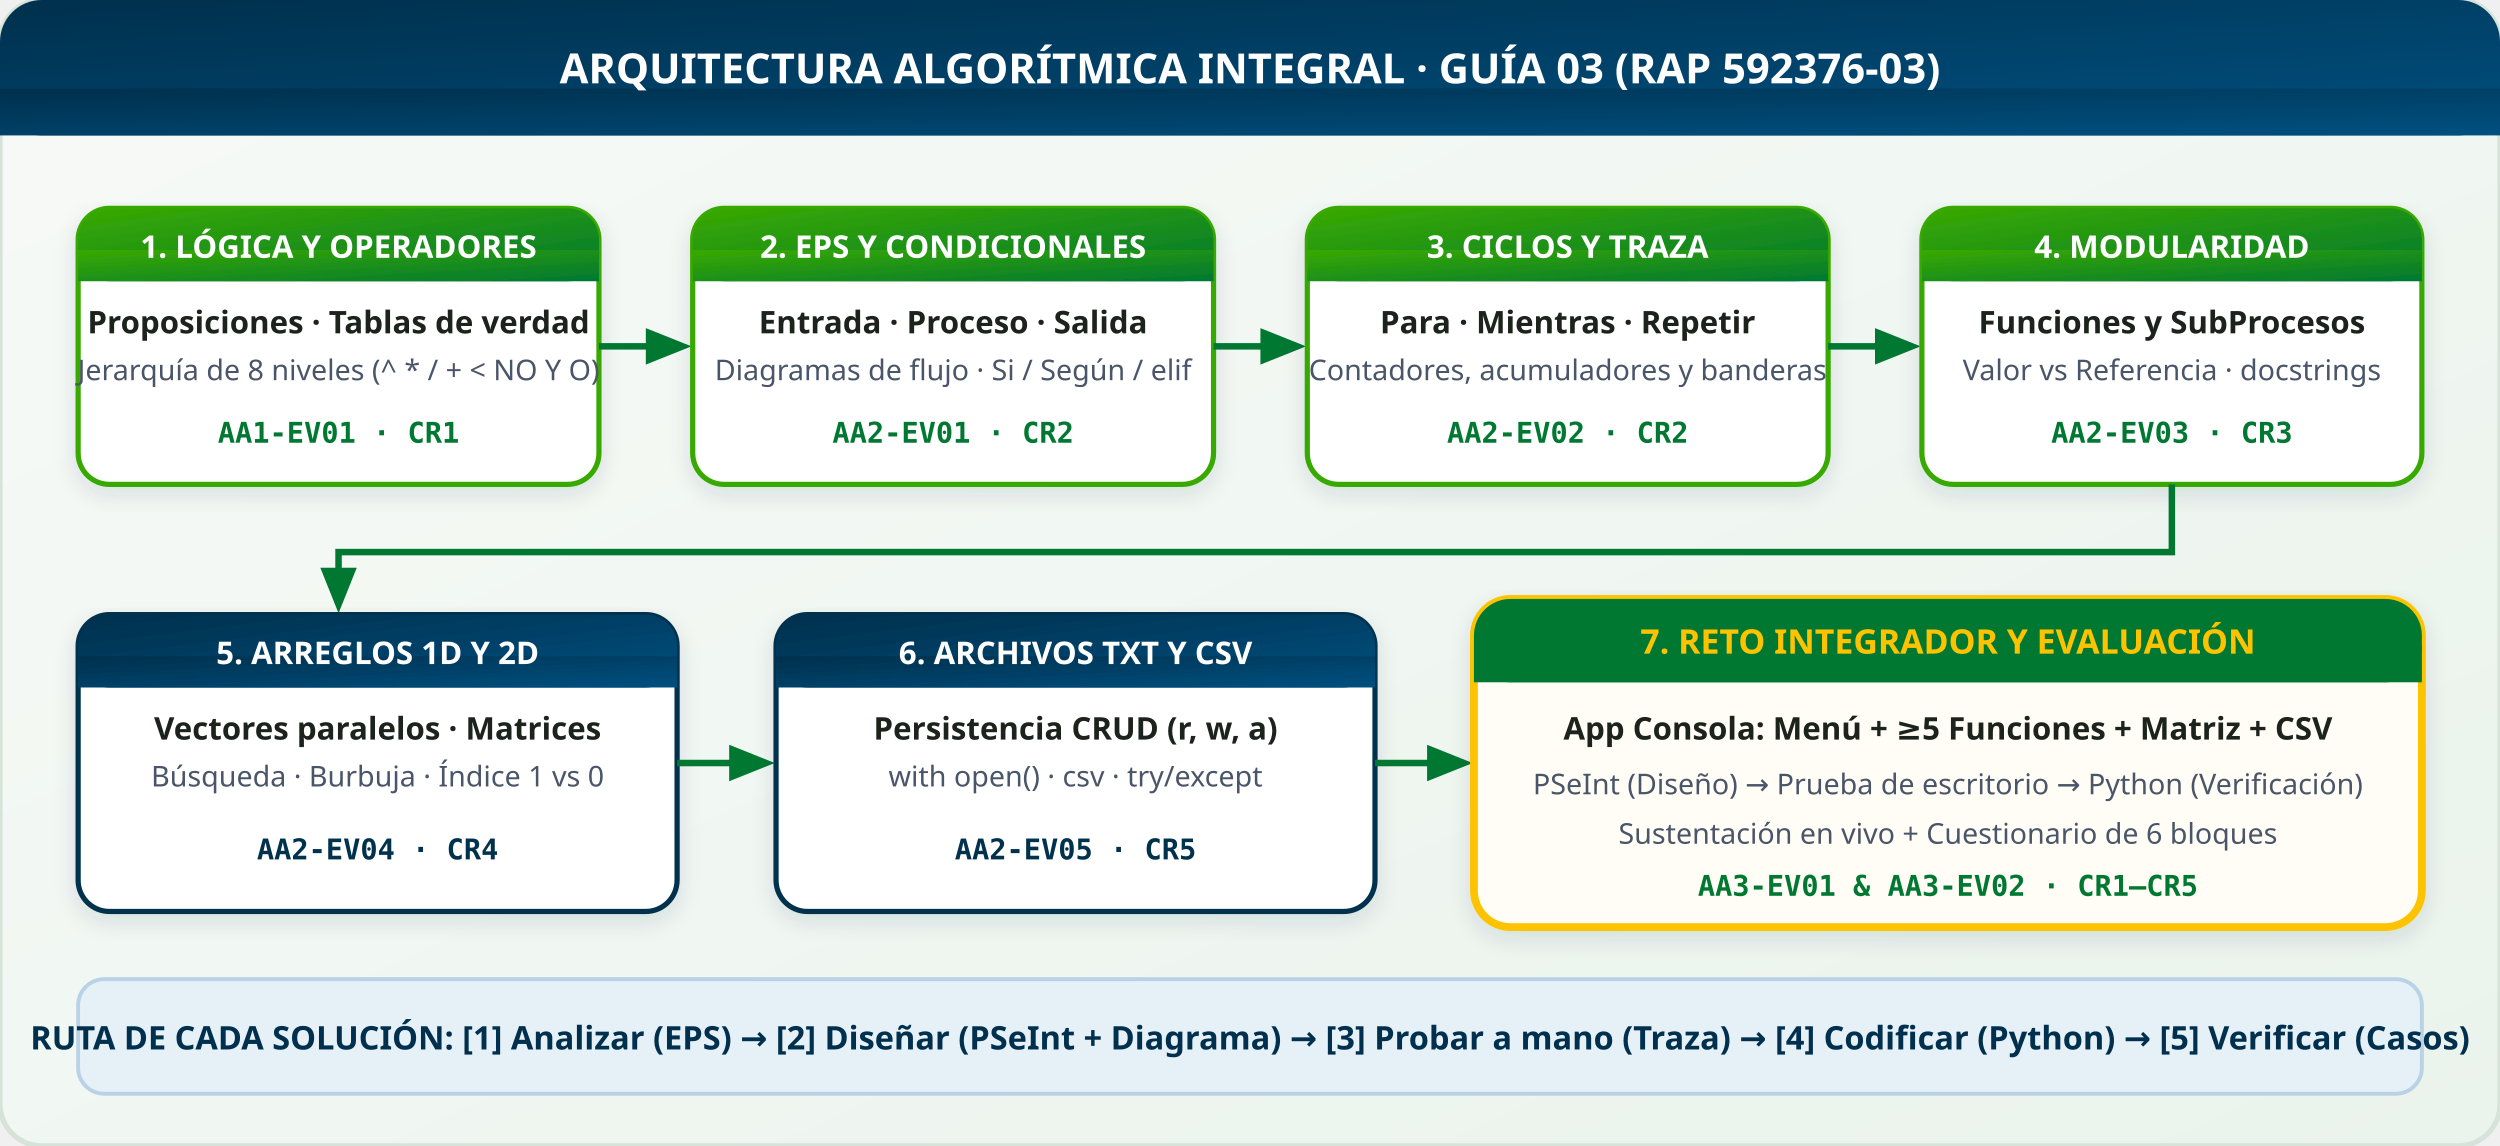
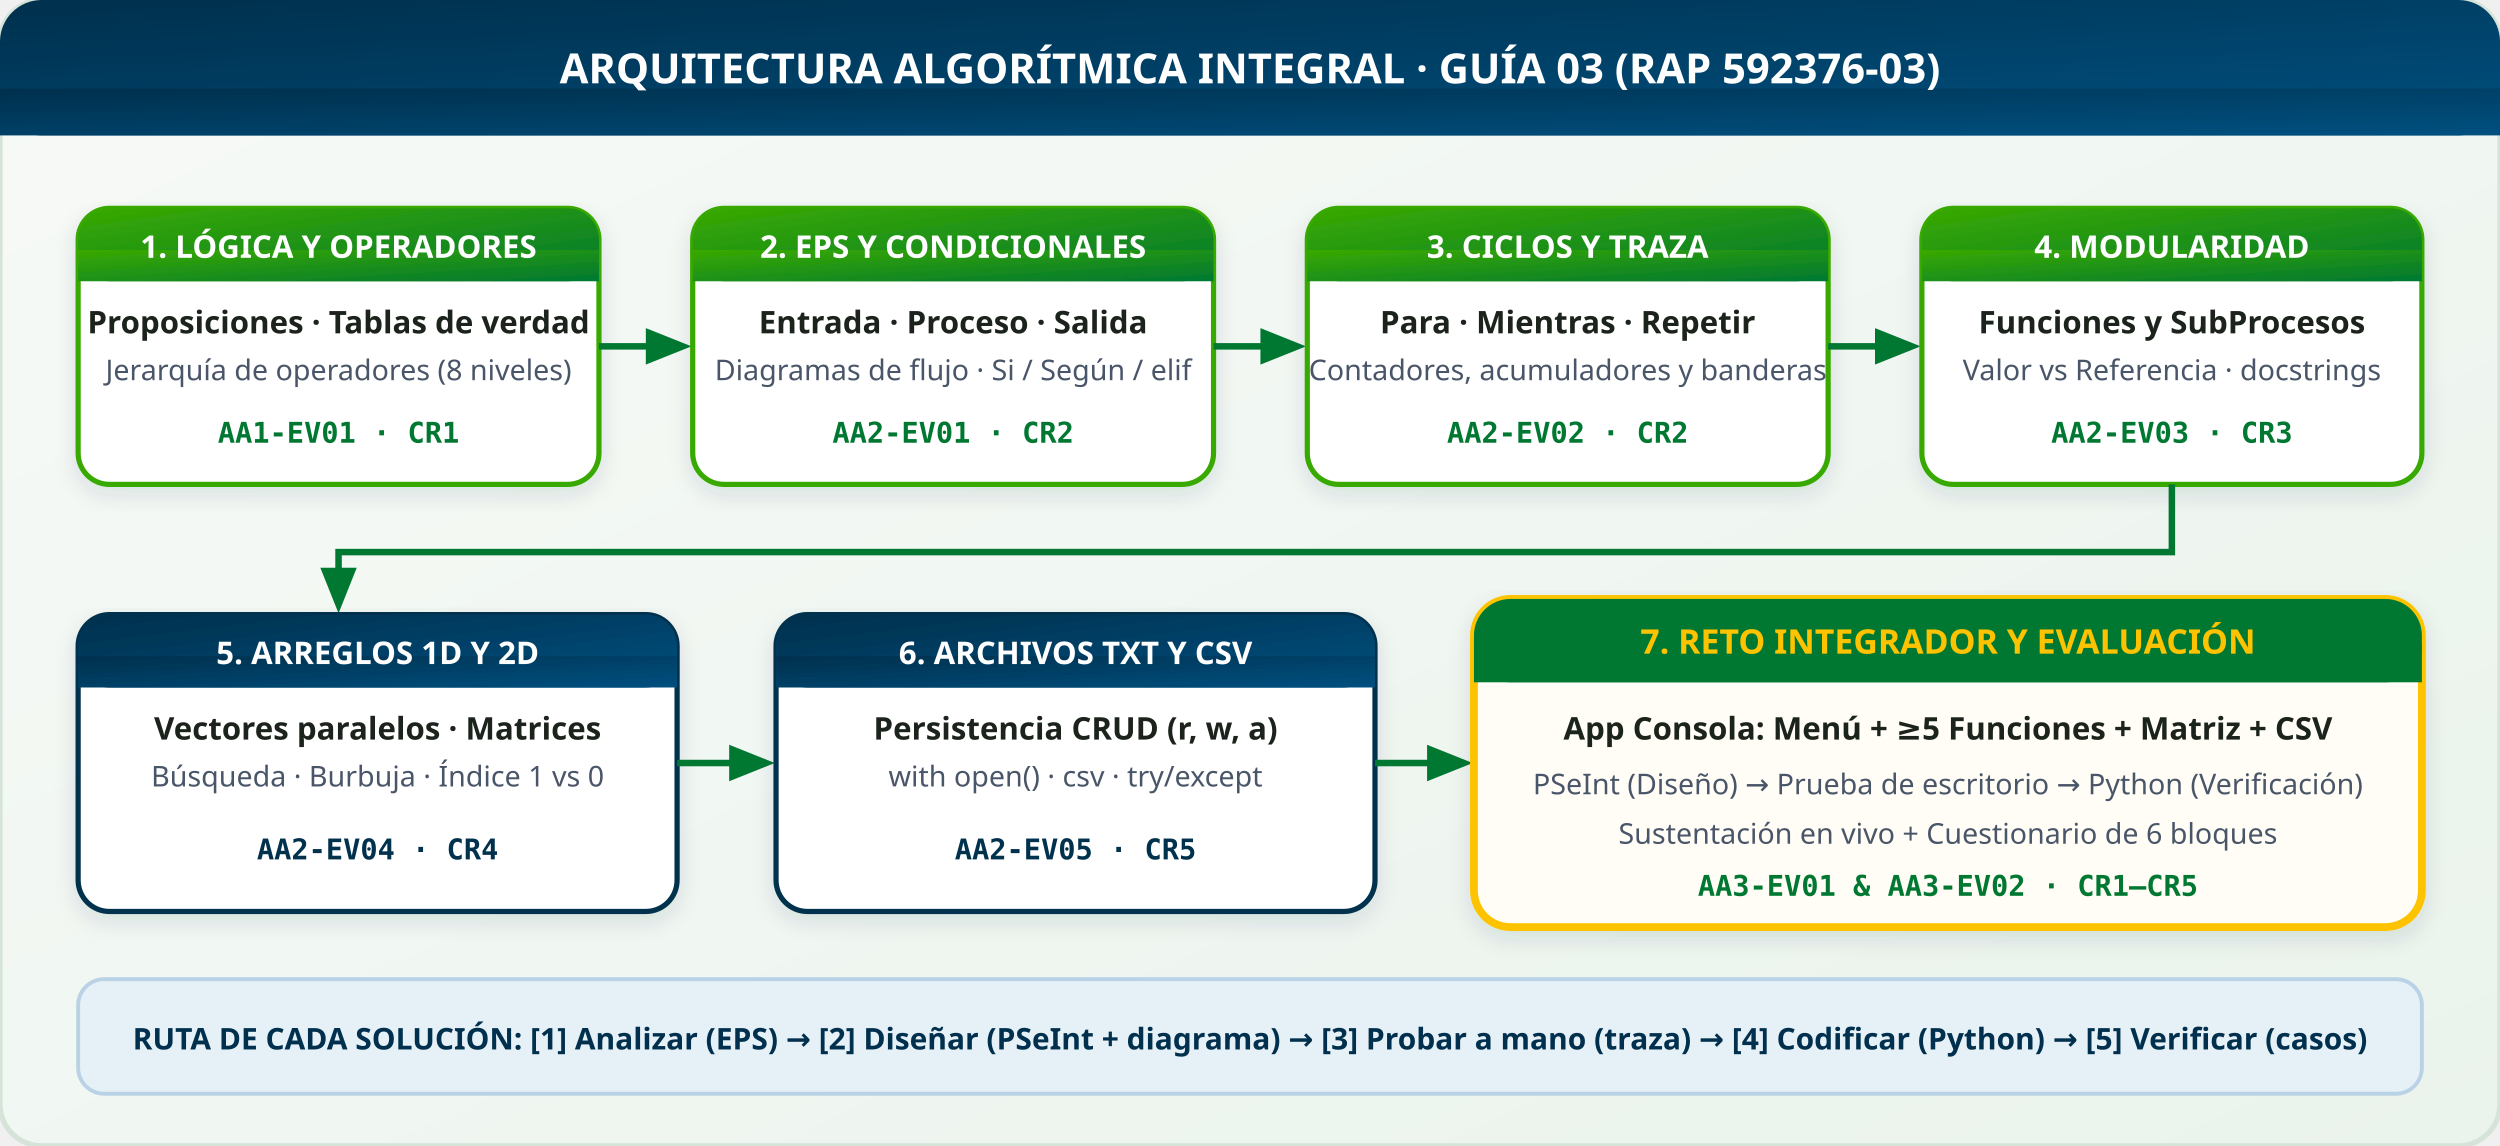
<svg xmlns="http://www.w3.org/2000/svg" viewBox="0 0 960 440" role="img" aria-label="Mapa de síntesis conceptual de la Guía 03: de la lógica proposicional a la aplicación modular con archivos">
  <defs>
    <linearGradient id="bgGrad" x1="0" y1="0" x2="1" y2="1">
      <stop offset="0%" stop-color="#F7FAF7" />
      <stop offset="100%" stop-color="#EAF3EC" />
    </linearGradient>
    <linearGradient id="greenGrad" x1="0" y1="0" x2="1" y2="1">
      <stop offset="0%" stop-color="#39A900" />
      <stop offset="100%" stop-color="#007832" />
    </linearGradient>
    <linearGradient id="blueGrad" x1="0" y1="0" x2="1" y2="1">
      <stop offset="0%" stop-color="#00304D" />
      <stop offset="100%" stop-color="#005080" />
    </linearGradient>
    <marker id="arrow" viewBox="0 0 10 10" refX="8" refY="5" markerWidth="7" markerHeight="7" orient="auto-start-reverse">
      <path d="M 0 1 L 10 5 L 0 9 z" fill="#007832" />
    </marker>
    <filter id="shadow" x="-5%" y="-5%" width="110%" height="115%">
      <feDropShadow dx="0" dy="3" stdDeviation="4" flood-color="#00304D" flood-opacity="0.12" />
    </filter>
  </defs>
  <rect width="960" height="440" rx="16" fill="url(#bgGrad)" stroke="#D5E3D8" stroke-width="2" />
  <rect x="0" y="0" width="960" height="52" rx="16" fill="url(#blueGrad)" />
  <rect x="0" y="34" width="960" height="18" fill="url(#blueGrad)" />
  <text x="480" y="32" text-anchor="middle" fill="#FFFFFF" font-family="Segoe UI, sans-serif" font-size="16" font-weight="700">
    ARQUITECTURA ALGORÍTMICA INTEGRAL · GUÍA 03 (RAP 592376-03)
  </text>
  <g filter="url(#shadow)">
    <rect x="30" y="80" width="200" height="106" rx="12" fill="#FFFFFF" stroke="#39A900" stroke-width="2" />
    <rect x="30" y="80" width="200" height="28" rx="12" fill="url(#greenGrad)" />
    <rect x="30" y="96" width="200" height="12" fill="url(#greenGrad)" />
    <text x="130" y="99" text-anchor="middle" fill="#FFFFFF" font-family="Segoe UI, sans-serif" font-size="12" font-weight="700">1. LÓGICA Y OPERADORES</text>
    <text x="130" y="128" text-anchor="middle" fill="#1C241B" font-family="Segoe UI, sans-serif" font-size="12" font-weight="600">Proposiciones · Tablas de verdad</text>
-     <text x="130" y="146" text-anchor="middle" fill="#4A5568" font-family="Segoe UI, sans-serif" font-size="11">Jerarquía de 8 niveles (^ * / + &lt; NO Y O)</text>
+     <text x="130" y="146" text-anchor="middle" fill="#4A5568" font-family="Segoe UI, sans-serif" font-size="11">Jerarquía de operadores (8 niveles)</text>
    <text x="130" y="170" text-anchor="middle" fill="#007832" font-family="Consolas, monospace" font-size="11" font-weight="700">AA1-EV01 · CR1</text>
  </g>
  <line x1="230" y1="133" x2="262" y2="133" stroke="#007832" stroke-width="2.5" marker-end="url(#arrow)" />
  <g filter="url(#shadow)">
    <rect x="266" y="80" width="200" height="106" rx="12" fill="#FFFFFF" stroke="#39A900" stroke-width="2" />
    <rect x="266" y="80" width="200" height="28" rx="12" fill="url(#greenGrad)" />
    <rect x="266" y="96" width="200" height="12" fill="url(#greenGrad)" />
    <text x="366" y="99" text-anchor="middle" fill="#FFFFFF" font-family="Segoe UI, sans-serif" font-size="12" font-weight="700">2. EPS Y CONDICIONALES</text>
    <text x="366" y="128" text-anchor="middle" fill="#1C241B" font-family="Segoe UI, sans-serif" font-size="12" font-weight="600">Entrada · Proceso · Salida</text>
    <text x="366" y="146" text-anchor="middle" fill="#4A5568" font-family="Segoe UI, sans-serif" font-size="11">Diagramas de flujo · Si / Según / elif</text>
    <text x="366" y="170" text-anchor="middle" fill="#007832" font-family="Consolas, monospace" font-size="11" font-weight="700">AA2-EV01 · CR2</text>
  </g>
  <line x1="466" y1="133" x2="498" y2="133" stroke="#007832" stroke-width="2.5" marker-end="url(#arrow)" />
  <g filter="url(#shadow)">
    <rect x="502" y="80" width="200" height="106" rx="12" fill="#FFFFFF" stroke="#39A900" stroke-width="2" />
    <rect x="502" y="80" width="200" height="28" rx="12" fill="url(#greenGrad)" />
    <rect x="502" y="96" width="200" height="12" fill="url(#greenGrad)" />
    <text x="602" y="99" text-anchor="middle" fill="#FFFFFF" font-family="Segoe UI, sans-serif" font-size="12" font-weight="700">3. CICLOS Y TRAZA</text>
    <text x="602" y="128" text-anchor="middle" fill="#1C241B" font-family="Segoe UI, sans-serif" font-size="12" font-weight="600">Para · Mientras · Repetir</text>
    <text x="602" y="146" text-anchor="middle" fill="#4A5568" font-family="Segoe UI, sans-serif" font-size="11">Contadores, acumuladores y banderas</text>
    <text x="602" y="170" text-anchor="middle" fill="#007832" font-family="Consolas, monospace" font-size="11" font-weight="700">AA2-EV02 · CR2</text>
  </g>
  <line x1="702" y1="133" x2="734" y2="133" stroke="#007832" stroke-width="2.5" marker-end="url(#arrow)" />
  <g filter="url(#shadow)">
    <rect x="738" y="80" width="192" height="106" rx="12" fill="#FFFFFF" stroke="#39A900" stroke-width="2" />
    <rect x="738" y="80" width="192" height="28" rx="12" fill="url(#greenGrad)" />
    <rect x="738" y="96" width="192" height="12" fill="url(#greenGrad)" />
    <text x="834" y="99" text-anchor="middle" fill="#FFFFFF" font-family="Segoe UI, sans-serif" font-size="12" font-weight="700">4. MODULARIDAD</text>
    <text x="834" y="128" text-anchor="middle" fill="#1C241B" font-family="Segoe UI, sans-serif" font-size="12" font-weight="600">Funciones y SubProcesos</text>
    <text x="834" y="146" text-anchor="middle" fill="#4A5568" font-family="Segoe UI, sans-serif" font-size="11">Valor vs Referencia · docstrings</text>
    <text x="834" y="170" text-anchor="middle" fill="#007832" font-family="Consolas, monospace" font-size="11" font-weight="700">AA2-EV03 · CR3</text>
  </g>
  <path d="M 834 186 L 834 212 L 130 212 L 130 232" fill="none" stroke="#007832" stroke-width="2.5" marker-end="url(#arrow)" />
  <g filter="url(#shadow)">
    <rect x="30" y="236" width="230" height="114" rx="12" fill="#FFFFFF" stroke="#00304D" stroke-width="2" />
    <rect x="30" y="236" width="230" height="28" rx="12" fill="url(#blueGrad)" />
    <rect x="30" y="252" width="230" height="12" fill="url(#blueGrad)" />
    <text x="145" y="255" text-anchor="middle" fill="#FFFFFF" font-family="Segoe UI, sans-serif" font-size="12" font-weight="700">5. ARREGLOS 1D Y 2D</text>
    <text x="145" y="284" text-anchor="middle" fill="#1C241B" font-family="Segoe UI, sans-serif" font-size="12" font-weight="600">Vectores paralelos · Matrices</text>
    <text x="145" y="302" text-anchor="middle" fill="#4A5568" font-family="Segoe UI, sans-serif" font-size="11">Búsqueda · Burbuja · Índice 1 vs 0</text>
    <text x="145" y="330" text-anchor="middle" fill="#00304D" font-family="Consolas, monospace" font-size="11" font-weight="700">AA2-EV04 · CR4</text>
  </g>
  <line x1="260" y1="293" x2="294" y2="293" stroke="#007832" stroke-width="2.5" marker-end="url(#arrow)" />
  <g filter="url(#shadow)">
    <rect x="298" y="236" width="230" height="114" rx="12" fill="#FFFFFF" stroke="#00304D" stroke-width="2" />
    <rect x="298" y="236" width="230" height="28" rx="12" fill="url(#blueGrad)" />
    <rect x="298" y="252" width="230" height="12" fill="url(#blueGrad)" />
    <text x="413" y="255" text-anchor="middle" fill="#FFFFFF" font-family="Segoe UI, sans-serif" font-size="12" font-weight="700">6. ARCHIVOS TXT Y CSV</text>
    <text x="413" y="284" text-anchor="middle" fill="#1C241B" font-family="Segoe UI, sans-serif" font-size="12" font-weight="600">Persistencia CRUD (r, w, a)</text>
    <text x="413" y="302" text-anchor="middle" fill="#4A5568" font-family="Segoe UI, sans-serif" font-size="11">with open() · csv · try/except</text>
    <text x="413" y="330" text-anchor="middle" fill="#00304D" font-family="Consolas, monospace" font-size="11" font-weight="700">AA2-EV05 · CR5</text>
  </g>
  <line x1="528" y1="293" x2="562" y2="293" stroke="#007832" stroke-width="2.5" marker-end="url(#arrow)" />
  <g filter="url(#shadow)">
    <rect x="566" y="230" width="364" height="126" rx="14" fill="#FFFDF5" stroke="#FDC300" stroke-width="3" />
    <rect x="566" y="230" width="364" height="32" rx="14" fill="#007832" />
    <rect x="566" y="248" width="364" height="14" fill="#007832" />
    <text x="748" y="251" text-anchor="middle" fill="#FDC300" font-family="Segoe UI, sans-serif" font-size="13" font-weight="800">7. RETO INTEGRADOR Y EVALUACIÓN</text>
    <text x="748" y="284" text-anchor="middle" fill="#1C241B" font-family="Segoe UI, sans-serif" font-size="12" font-weight="700">App Consola: Menú + ≥5 Funciones + Matriz + CSV</text>
    <text x="748" y="305" text-anchor="middle" fill="#4A5568" font-family="Segoe UI, sans-serif" font-size="11">PSeInt (Diseño) → Prueba de escritorio → Python (Verificación)</text>
    <text x="748" y="324" text-anchor="middle" fill="#4A5568" font-family="Segoe UI, sans-serif" font-size="11">Sustentación en vivo + Cuestionario de 6 bloques</text>
    <text x="748" y="344" text-anchor="middle" fill="#007832" font-family="Consolas, monospace" font-size="11" font-weight="700">AA3-EV01 &amp; AA3-EV02 · CR1–CR5</text>
  </g>
  <rect x="30" y="376" width="900" height="44" rx="10" fill="#E6F0F7" stroke="#B9D2E6" stroke-width="1.5" />
-   <text x="480" y="403" text-anchor="middle" fill="#00304D" font-family="Segoe UI, sans-serif" font-size="12.5" font-weight="700">
-     RUTA DE CADA SOLUCIÓN:  [1] Analizar (EPS)  →  [2] Diseñar (PSeInt + Diagrama)  →  [3] Probar a mano (Traza)  →  [4] Codificar (Python)  →  [5] Verificar (Casos)
+   <text x="480" y="403" text-anchor="middle" fill="#00304D" font-family="Segoe UI, sans-serif" font-size="11.5" font-weight="700">
+     RUTA DE CADA SOLUCIÓN: [1] Analizar (EPS) → [2] Diseñar (PSeInt + diagrama) → [3] Probar a mano (traza) → [4] Codificar (Python) → [5] Verificar (casos)
  </text>
</svg>
